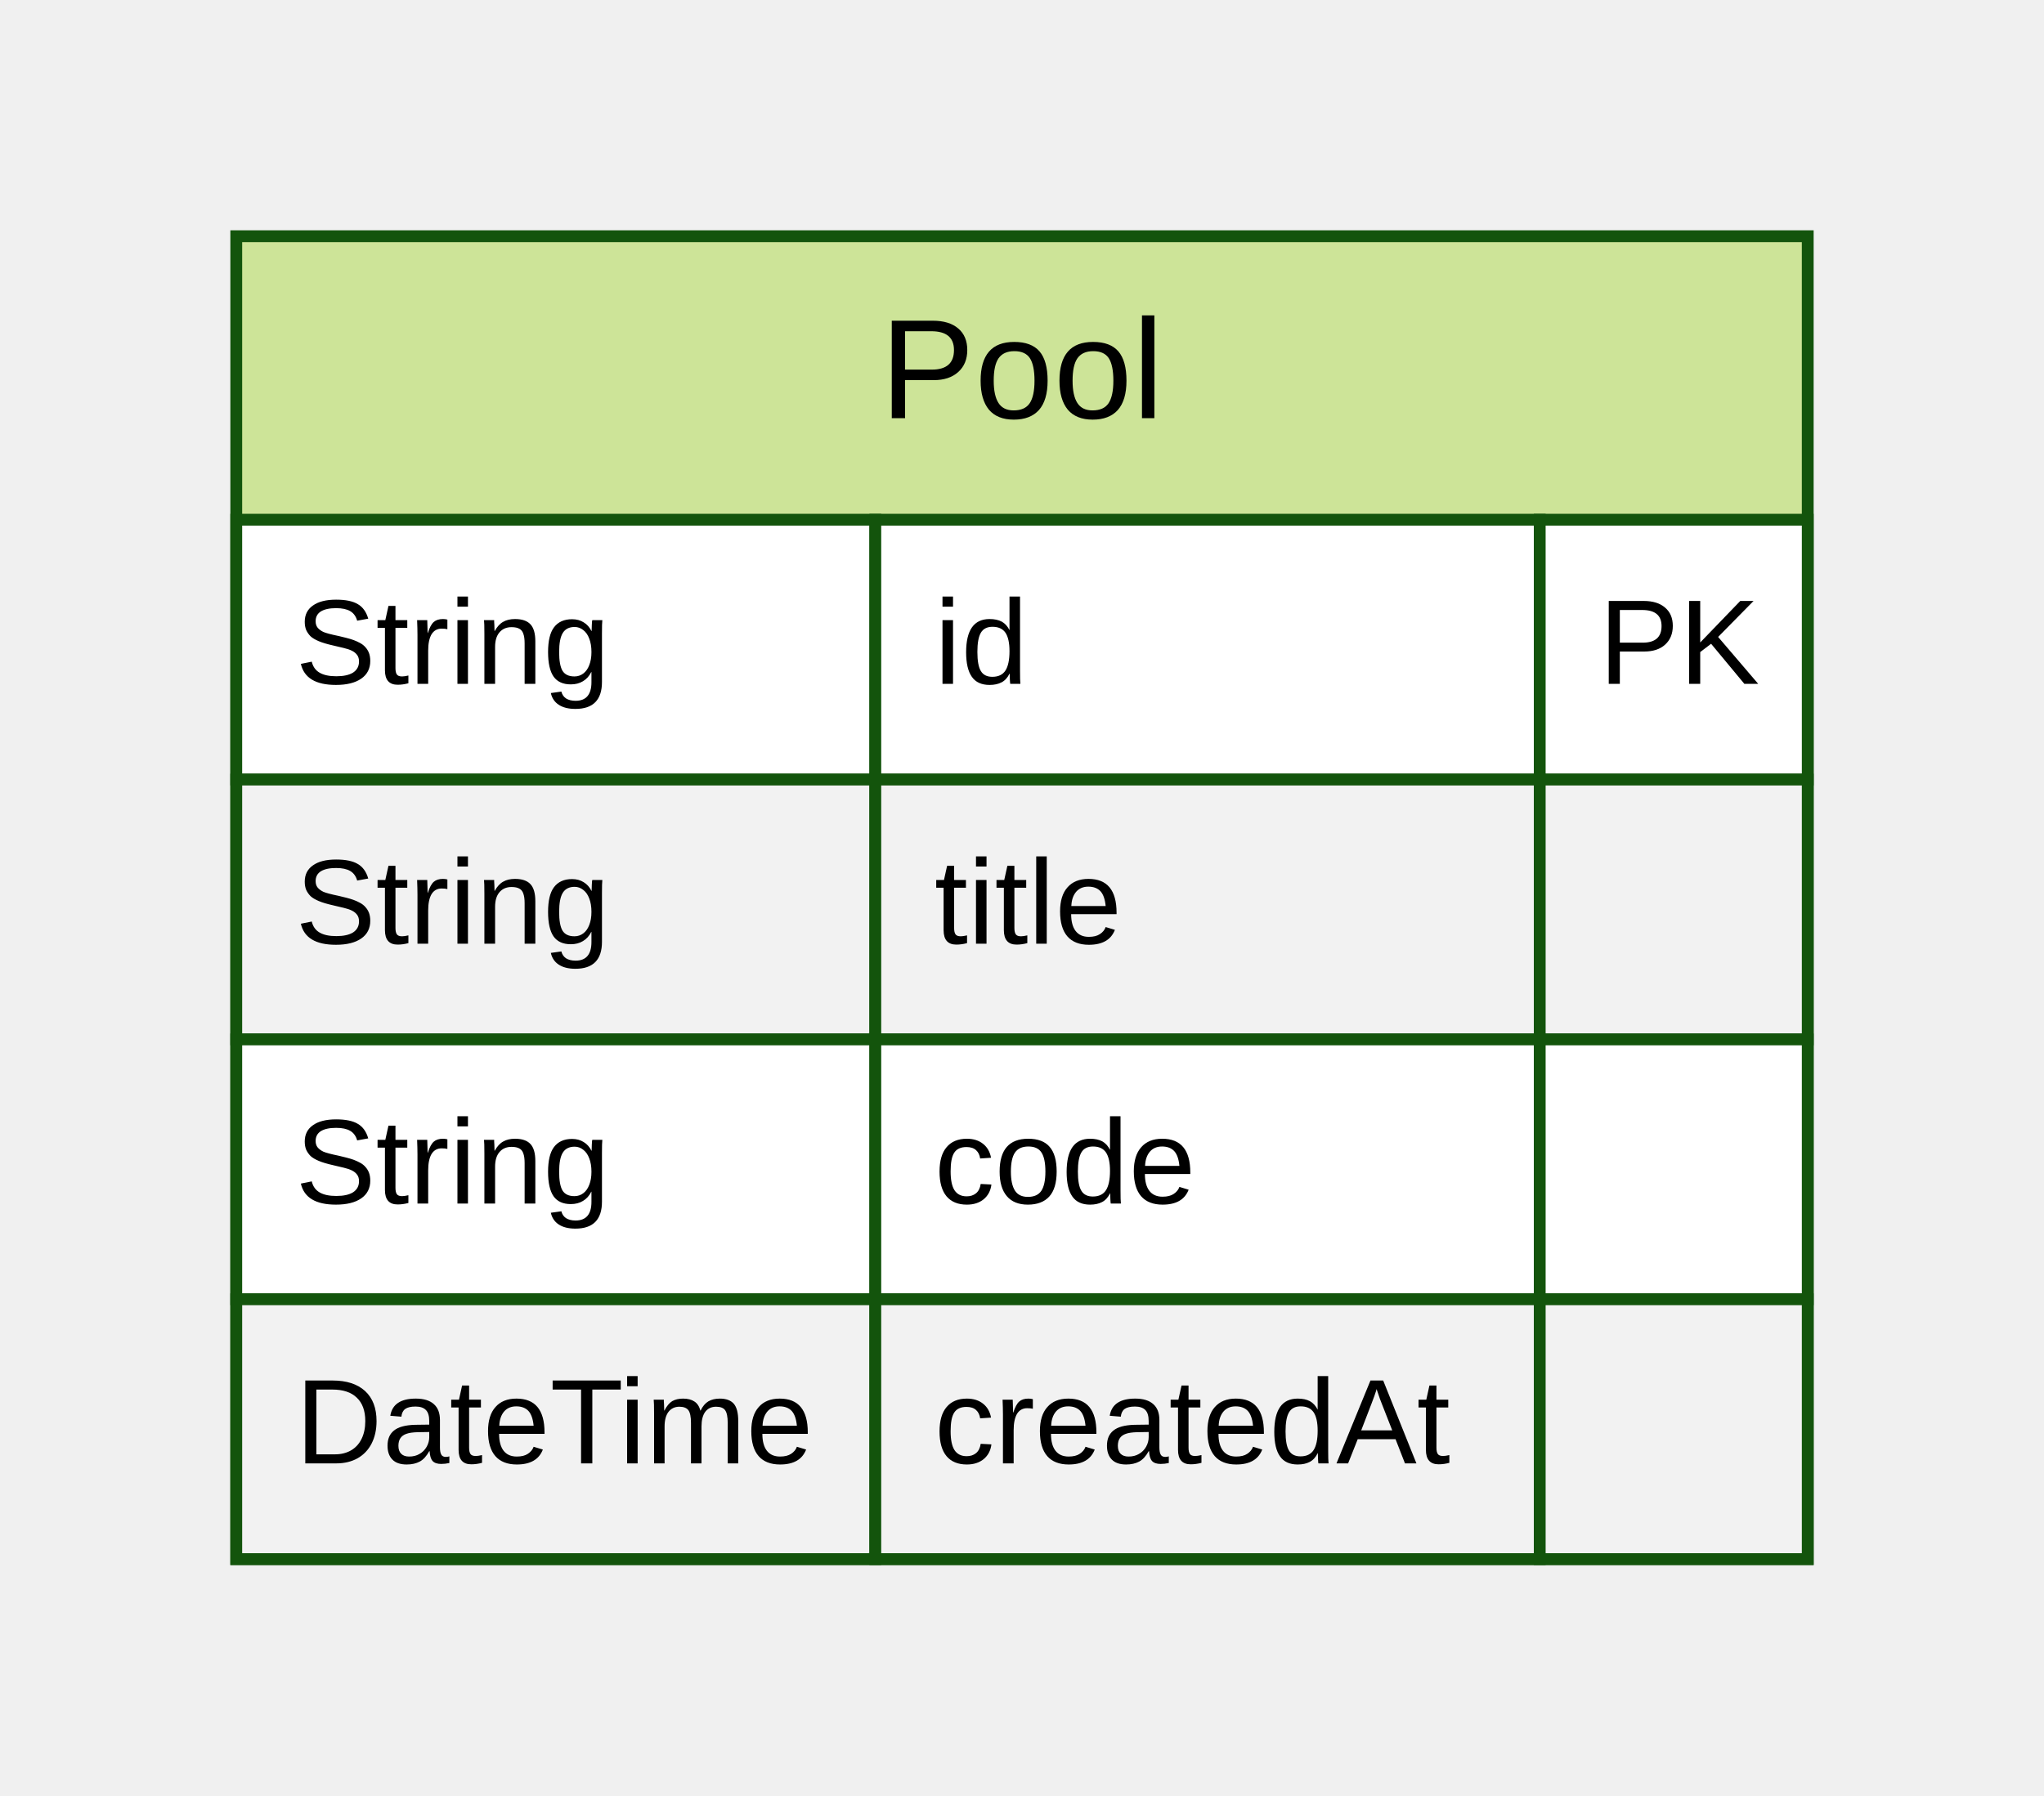
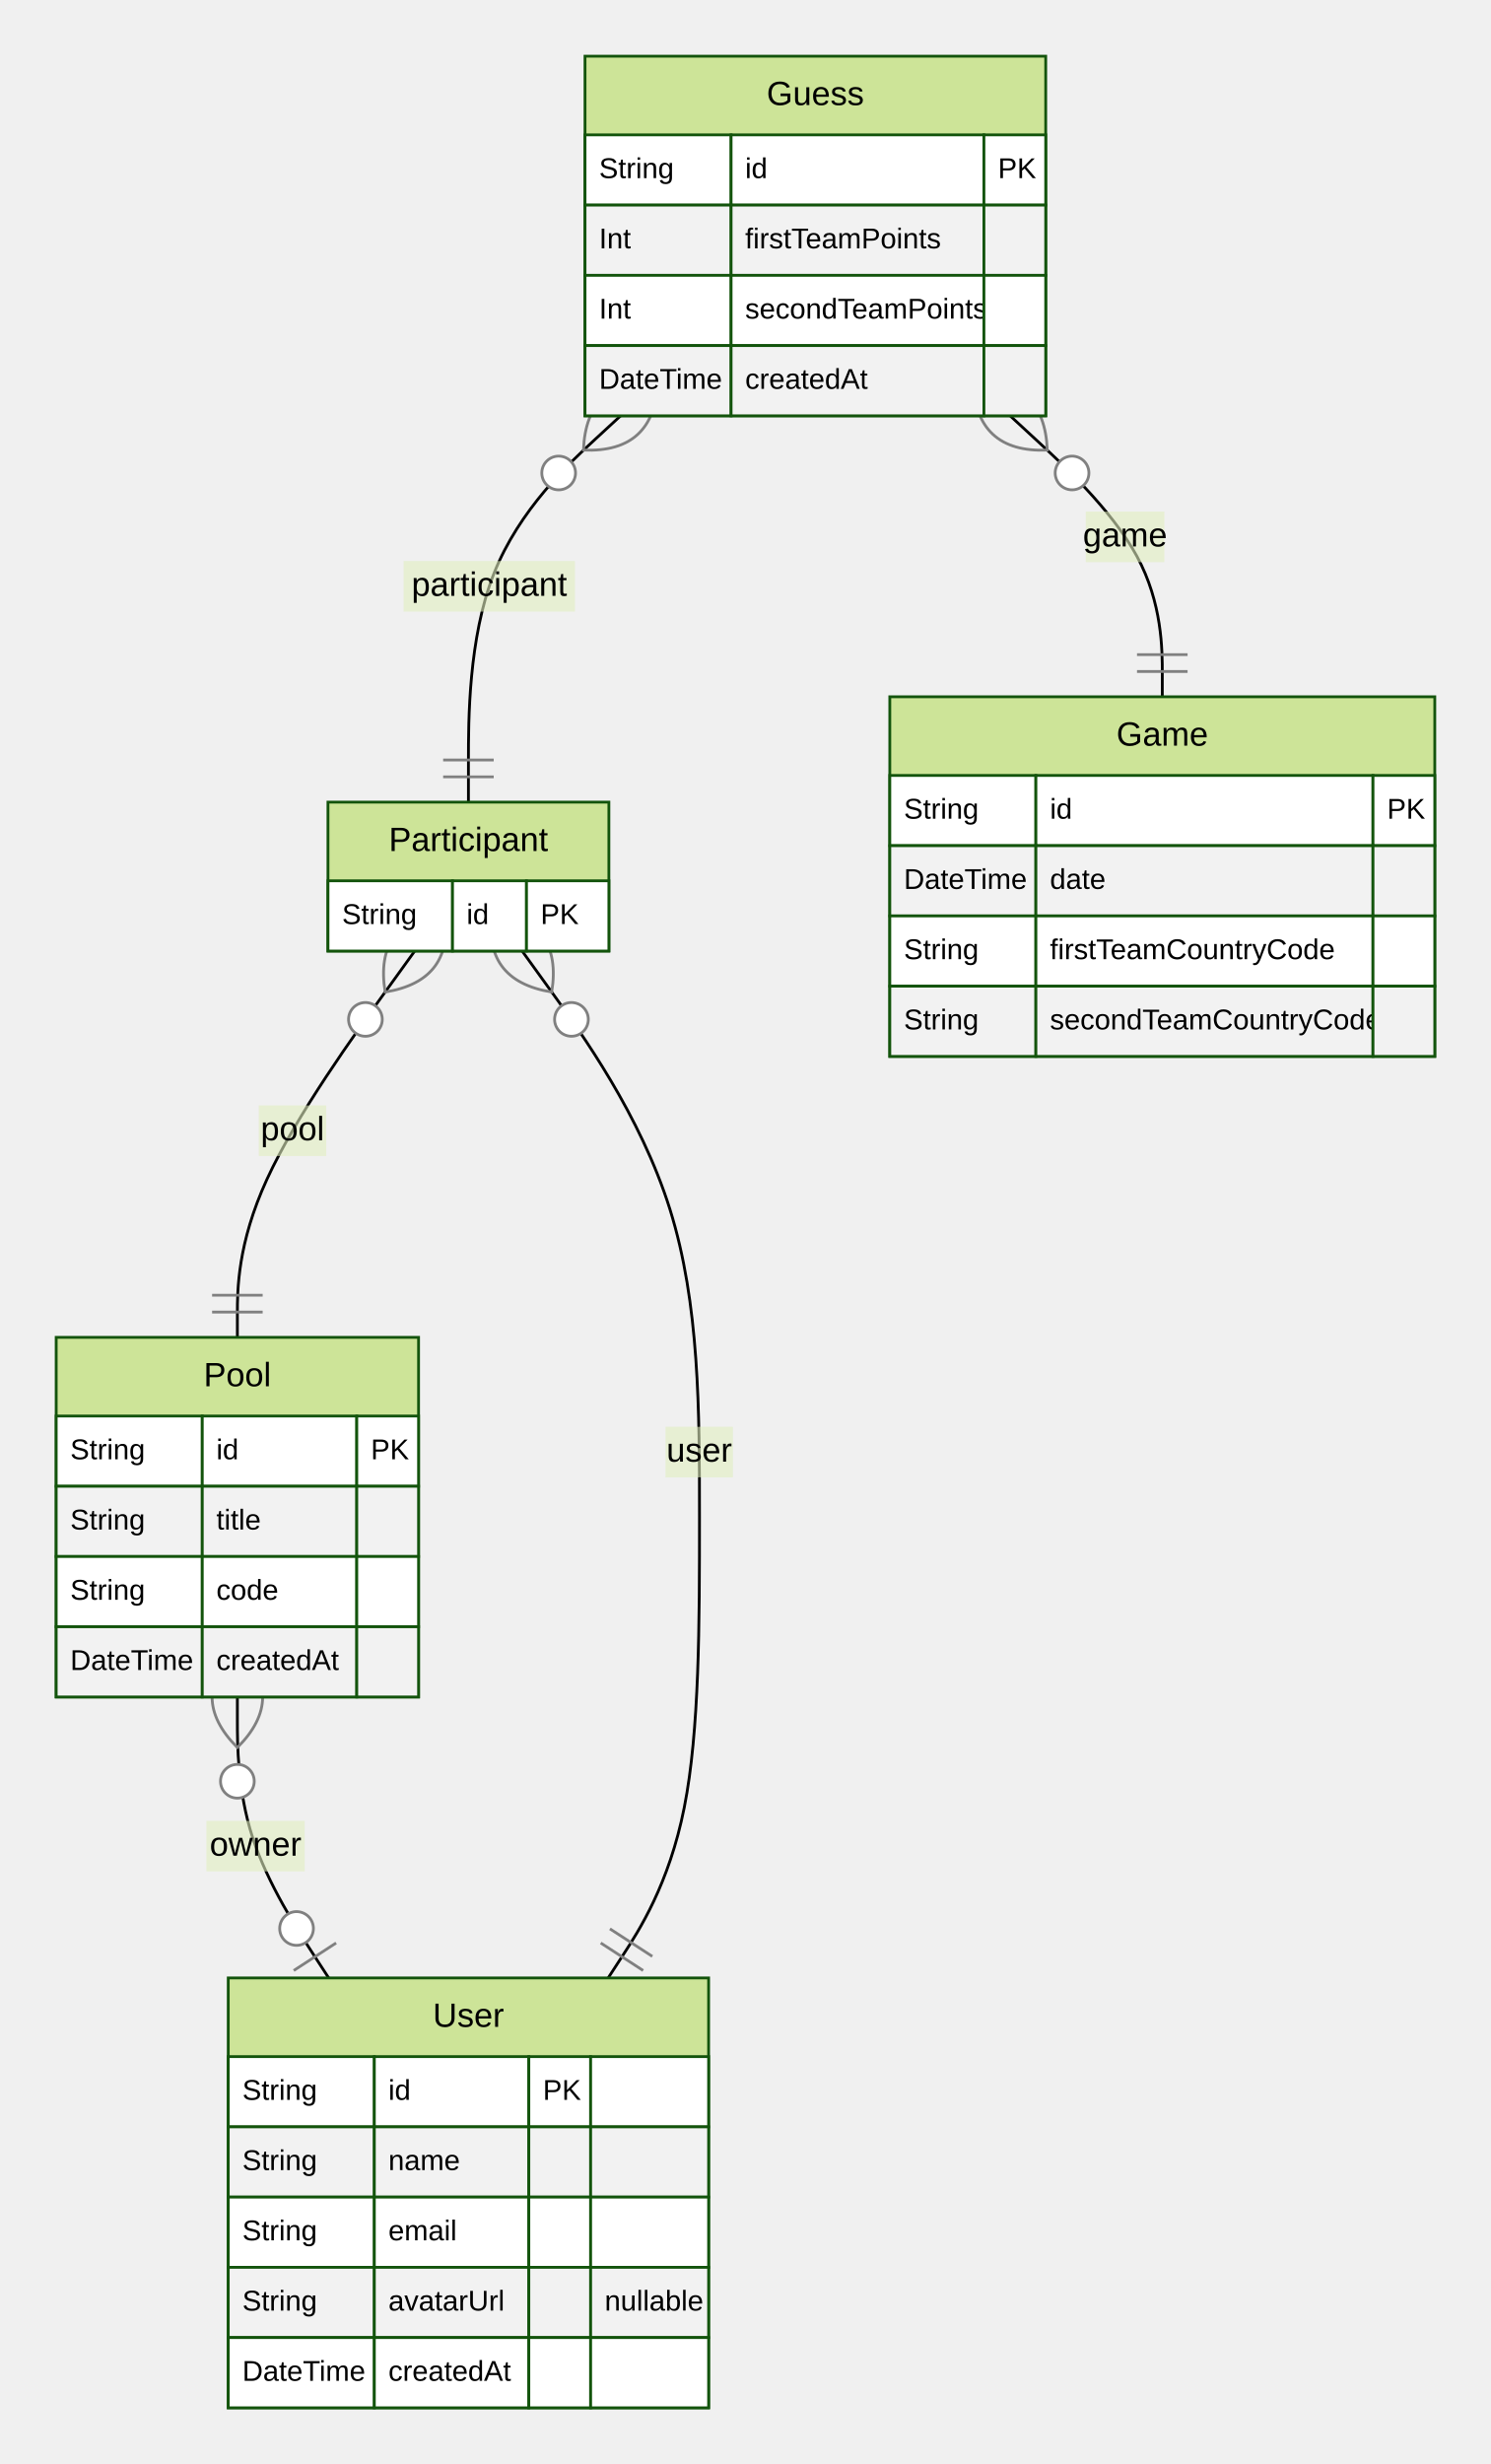
- <svg xmlns="http://www.w3.org/2000/svg" aria-labelledby="chart-title-mermaid-0 chart-desc-mermaid-0" role="img" viewBox="0 0 173.026 152" style="max-width: 173.026px; background-color: white;" width="100%" id="mermaid-0">
+ <svg xmlns="http://www.w3.org/2000/svg" aria-labelledby="chart-title-mermaid-0 chart-desc-mermaid-0" role="img" viewBox="0 0 530.75 877" style="max-width: 530.75px; background-color: white;" width="100%" id="mermaid-0">
  <style>#mermaid-0 {font-family:"trebuchet ms",verdana,arial,sans-serif;font-size:16px;fill:#000000;}#mermaid-0 .error-icon{fill:#552222;}#mermaid-0 .error-text{fill:#552222;stroke:#552222;}#mermaid-0 .edge-thickness-normal{stroke-width:2px;}#mermaid-0 .edge-thickness-thick{stroke-width:3.5px;}#mermaid-0 .edge-pattern-solid{stroke-dasharray:0;}#mermaid-0 .edge-pattern-dashed{stroke-dasharray:3;}#mermaid-0 .edge-pattern-dotted{stroke-dasharray:2;}#mermaid-0 .marker{fill:#000000;stroke:#000000;}#mermaid-0 .marker.cross{stroke:#000000;}#mermaid-0 svg{font-family:"trebuchet ms",verdana,arial,sans-serif;font-size:16px;}#mermaid-0 .entityBox{fill:#cde498;stroke:#13540c;}#mermaid-0 .attributeBoxOdd{fill:#ffffff;stroke:#13540c;}#mermaid-0 .attributeBoxEven{fill:#f2f2f2;stroke:#13540c;}#mermaid-0 .relationshipLabelBox{fill:hsl(78.158, 58.462%, 84.51%);opacity:0.7;background-color:hsl(78.158, 58.462%, 84.51%);}#mermaid-0 .relationshipLabelBox rect{opacity:0.5;}#mermaid-0 .relationshipLine{stroke:#000000;}#mermaid-0 :root{--mermaid-font-family:"trebuchet ms",verdana,arial,sans-serif;}</style>
  <g />
  <defs>
    <marker orient="auto" markerHeight="18" markerWidth="18" refY="9" refX="0" id="ONLY_ONE_START">
      <path d="M9,0 L9,18 M15,0 L15,18" fill="none" stroke="gray" />
    </marker>
  </defs>
  <defs>
    <marker orient="auto" markerHeight="18" markerWidth="18" refY="9" refX="18" id="ONLY_ONE_END">
      <path d="M3,0 L3,18 M9,0 L9,18" fill="none" stroke="gray" />
    </marker>
  </defs>
  <defs>
    <marker orient="auto" markerHeight="18" markerWidth="30" refY="9" refX="0" id="ZERO_OR_ONE_START">
      <circle r="6" cy="9" cx="21" fill="white" stroke="gray" />
      <path d="M9,0 L9,18" fill="none" stroke="gray" />
    </marker>
  </defs>
  <defs>
    <marker orient="auto" markerHeight="18" markerWidth="30" refY="9" refX="30" id="ZERO_OR_ONE_END">
      <circle r="6" cy="9" cx="9" fill="white" stroke="gray" />
      <path d="M21,0 L21,18" fill="none" stroke="gray" />
    </marker>
  </defs>
  <defs>
    <marker orient="auto" markerHeight="36" markerWidth="45" refY="18" refX="18" id="ONE_OR_MORE_START">
      <path d="M0,18 Q 18,0 36,18 Q 18,36 0,18 M42,9 L42,27" fill="none" stroke="gray" />
    </marker>
  </defs>
  <defs>
    <marker orient="auto" markerHeight="36" markerWidth="45" refY="18" refX="27" id="ONE_OR_MORE_END">
      <path d="M3,9 L3,27 M9,18 Q27,0 45,18 Q27,36 9,18" fill="none" stroke="gray" />
    </marker>
  </defs>
  <defs>
    <marker orient="auto" markerHeight="36" markerWidth="57" refY="18" refX="18" id="ZERO_OR_MORE_START">
      <circle r="6" cy="18" cx="48" fill="white" stroke="gray" />
      <path d="M0,18 Q18,0 36,18 Q18,36 0,18" fill="none" stroke="gray" />
    </marker>
  </defs>
  <defs>
    <marker orient="auto" markerHeight="36" markerWidth="57" refY="18" refX="39" id="ZERO_OR_MORE_END">
      <circle r="6" cy="18" cx="9" fill="white" stroke="gray" />
      <path d="M21,18 Q39,0 57,18 Q39,36 21,18" fill="none" stroke="gray" />
    </marker>
  </defs>
-   <g transform="translate(20,20 )" id="Pool">
-     <rect height="112" width="133.026" y="0" x="0" stroke="gray" fill-opacity="100%" fill="honeydew" class="er entityBox" />
-     <text transform="translate(66.51321,12)" style="font-family: &quot;trebuchet ms&quot;, verdana, arial, sans-serif;; font-size: 12px" text-anchor="middle" dominant-baseline="middle" y="0" x="0" id="entity-Pool" class="er entityLabel">Pool</text>
-     <rect height="22" width="54.096" y="24" x="0" stroke="gray" fill-opacity="100%" fill="honeydew" class="er attributeBoxOdd" />
-     <text transform="translate(5,35)" style="font-family: &quot;trebuchet ms&quot;, verdana, arial, sans-serif;; font-size: 10.2px" text-anchor="left" dominant-baseline="middle" y="0" x="0" id="entity-Pool-attr-1-type" class="er entityLabel">String</text>
-     <rect height="22" width="56.243" y="24" x="54.096" stroke="gray" fill-opacity="100%" fill="honeydew" class="er attributeBoxOdd" />
-     <text transform="translate(59.09555,35)" style="font-family: &quot;trebuchet ms&quot;, verdana, arial, sans-serif;; font-size: 10.2px" text-anchor="left" dominant-baseline="middle" y="0" x="0" id="entity-Pool-attr-1-name" class="er entityLabel">id</text>
-     <rect height="22" width="22.688" y="24" x="110.339" stroke="gray" fill-opacity="100%" fill="honeydew" class="er attributeBoxOdd" />
-     <text transform="translate(115.3387,35)" style="font-family: &quot;trebuchet ms&quot;, verdana, arial, sans-serif;; font-size: 10.2px" text-anchor="left" dominant-baseline="middle" y="0" x="0" id="entity-Pool-attr-1-key" class="er entityLabel">PK</text>
-     <rect height="22" width="54.096" y="46" x="0" stroke="gray" fill-opacity="100%" fill="honeydew" class="er attributeBoxEven" />
-     <text transform="translate(5,57)" style="font-family: &quot;trebuchet ms&quot;, verdana, arial, sans-serif;; font-size: 10.2px" text-anchor="left" dominant-baseline="middle" y="0" x="0" id="entity-Pool-attr-2-type" class="er entityLabel">String</text>
-     <rect height="22" width="56.243" y="46" x="54.096" stroke="gray" fill-opacity="100%" fill="honeydew" class="er attributeBoxEven" />
-     <text transform="translate(59.09555,57)" style="font-family: &quot;trebuchet ms&quot;, verdana, arial, sans-serif;; font-size: 10.2px" text-anchor="left" dominant-baseline="middle" y="0" x="0" id="entity-Pool-attr-2-name" class="er entityLabel">title</text>
-     <rect height="22" width="22.688" y="46" x="110.339" stroke="gray" fill-opacity="100%" fill="honeydew" class="er attributeBoxEven" />
-     <text transform="translate(115.3387,57)" style="font-family: &quot;trebuchet ms&quot;, verdana, arial, sans-serif;; font-size: 10.2px" text-anchor="left" dominant-baseline="middle" y="0" x="0" id="entity-Pool-attr-2-key" class="er entityLabel" />
-     <rect height="22" width="54.096" y="68" x="0" stroke="gray" fill-opacity="100%" fill="honeydew" class="er attributeBoxOdd" />
-     <text transform="translate(5,79)" style="font-family: &quot;trebuchet ms&quot;, verdana, arial, sans-serif;; font-size: 10.2px" text-anchor="left" dominant-baseline="middle" y="0" x="0" id="entity-Pool-attr-3-type" class="er entityLabel">String</text>
-     <rect height="22" width="56.243" y="68" x="54.096" stroke="gray" fill-opacity="100%" fill="honeydew" class="er attributeBoxOdd" />
-     <text transform="translate(59.09555,79)" style="font-family: &quot;trebuchet ms&quot;, verdana, arial, sans-serif;; font-size: 10.2px" text-anchor="left" dominant-baseline="middle" y="0" x="0" id="entity-Pool-attr-3-name" class="er entityLabel">code</text>
-     <rect height="22" width="22.688" y="68" x="110.339" stroke="gray" fill-opacity="100%" fill="honeydew" class="er attributeBoxOdd" />
-     <text transform="translate(115.3387,79)" style="font-family: &quot;trebuchet ms&quot;, verdana, arial, sans-serif;; font-size: 10.2px" text-anchor="left" dominant-baseline="middle" y="0" x="0" id="entity-Pool-attr-3-key" class="er entityLabel" />
-     <rect height="22" width="54.096" y="90" x="0" stroke="gray" fill-opacity="100%" fill="honeydew" class="er attributeBoxEven" />
-     <text transform="translate(5,101)" style="font-family: &quot;trebuchet ms&quot;, verdana, arial, sans-serif;; font-size: 10.2px" text-anchor="left" dominant-baseline="middle" y="0" x="0" id="entity-Pool-attr-4-type" class="er entityLabel">DateTime</text>
-     <rect height="22" width="56.243" y="90" x="54.096" stroke="gray" fill-opacity="100%" fill="honeydew" class="er attributeBoxEven" />
-     <text transform="translate(59.09555,101)" style="font-family: &quot;trebuchet ms&quot;, verdana, arial, sans-serif;; font-size: 10.2px" text-anchor="left" dominant-baseline="middle" y="0" x="0" id="entity-Pool-attr-4-name" class="er entityLabel">createdAt</text>
-     <rect height="22" width="22.688" y="90" x="110.339" stroke="gray" fill-opacity="100%" fill="honeydew" class="er attributeBoxEven" />
-     <text transform="translate(115.3387,101)" style="font-family: &quot;trebuchet ms&quot;, verdana, arial, sans-serif;; font-size: 10.2px" text-anchor="left" dominant-baseline="middle" y="0" x="0" id="entity-Pool-attr-4-key" class="er entityLabel" />
-   </g>
+   <path marker-start="url(#ZERO_OR_MORE_START)" marker-end="url(#ZERO_OR_ONE_END)" fill="none" stroke="gray" d="M84.5,604L84.5,612.333C84.5,620.667,84.5,637.333,89.918,654C95.337,670.667,106.173,687.333,111.592,695.667L117.01,704" class="er relationshipLine" />
+   <path marker-start="url(#ZERO_OR_MORE_START)" marker-end="url(#ONLY_ONE_END)" fill="none" stroke="gray" d="M185.87,338.5L196.391,353.083C206.913,367.667,227.957,396.833,238.478,430.417C249,464,249,502,249,540C249,578,249,616,243.582,643.333C238.163,670.667,227.327,687.333,221.908,695.667L216.49,704" class="er relationshipLine" />
+   <path marker-start="url(#ZERO_OR_MORE_START)" marker-end="url(#ONLY_ONE_END)" fill="none" stroke="gray" d="M147.63,338.5L137.109,353.083C126.587,367.667,105.543,396.833,95.022,419.75C84.5,442.667,84.5,459.333,84.5,467.667L84.5,476" class="er relationshipLine" />
+   <path marker-start="url(#ZERO_OR_MORE_START)" marker-end="url(#ONLY_ONE_END)" fill="none" stroke="gray" d="M220.917,148L211.889,156.333C202.861,164.667,184.806,181.333,175.778,204.25C166.75,227.167,166.75,256.333,166.75,270.917L166.75,285.5" class="er relationshipLine" />
+   <path marker-start="url(#ZERO_OR_MORE_START)" marker-end="url(#ONLY_ONE_END)" fill="none" stroke="gray" d="M359.583,148L368.611,156.333C377.639,164.667,395.694,181.333,404.722,198C413.75,214.667,413.75,231.333,413.75,239.667L413.75,248" class="er relationshipLine" />
+   <g transform="translate(20,476 )" id="Pool">
+     <rect height="128" width="129" y="0" x="0" stroke="gray" fill-opacity="100%" fill="honeydew" class="er entityBox" />
+     <text transform="translate(64.5,14)" style="font-family: &quot;trebuchet ms&quot;, verdana, arial, sans-serif;; font-size: 12px" text-anchor="middle" dominant-baseline="middle" y="0" x="0" id="entity-Pool" class="er entityLabel">Pool</text>
+     <rect height="25" width="52" y="28" x="0" stroke="gray" fill-opacity="100%" fill="honeydew" class="er attributeBoxOdd" />
+     <text transform="translate(5,40.5)" style="font-family: &quot;trebuchet ms&quot;, verdana, arial, sans-serif;; font-size: 10.2px" text-anchor="left" dominant-baseline="middle" y="0" x="0" id="entity-Pool-attr-1-type" class="er entityLabel">String</text>
+     <rect height="25" width="55" y="28" x="52" stroke="gray" fill-opacity="100%" fill="honeydew" class="er attributeBoxOdd" />
+     <text transform="translate(57,40.5)" style="font-family: &quot;trebuchet ms&quot;, verdana, arial, sans-serif;; font-size: 10.2px" text-anchor="left" dominant-baseline="middle" y="0" x="0" id="entity-Pool-attr-1-name" class="er entityLabel">id</text>
+     <rect height="25" width="22" y="28" x="107" stroke="gray" fill-opacity="100%" fill="honeydew" class="er attributeBoxOdd" />
+     <text transform="translate(112,40.5)" style="font-family: &quot;trebuchet ms&quot;, verdana, arial, sans-serif;; font-size: 10.2px" text-anchor="left" dominant-baseline="middle" y="0" x="0" id="entity-Pool-attr-1-key" class="er entityLabel">PK</text>
+     <rect height="25" width="52" y="53" x="0" stroke="gray" fill-opacity="100%" fill="honeydew" class="er attributeBoxEven" />
+     <text transform="translate(5,65.5)" style="font-family: &quot;trebuchet ms&quot;, verdana, arial, sans-serif;; font-size: 10.2px" text-anchor="left" dominant-baseline="middle" y="0" x="0" id="entity-Pool-attr-2-type" class="er entityLabel">String</text>
+     <rect height="25" width="55" y="53" x="52" stroke="gray" fill-opacity="100%" fill="honeydew" class="er attributeBoxEven" />
+     <text transform="translate(57,65.5)" style="font-family: &quot;trebuchet ms&quot;, verdana, arial, sans-serif;; font-size: 10.2px" text-anchor="left" dominant-baseline="middle" y="0" x="0" id="entity-Pool-attr-2-name" class="er entityLabel">title</text>
+     <rect height="25" width="22" y="53" x="107" stroke="gray" fill-opacity="100%" fill="honeydew" class="er attributeBoxEven" />
+     <text transform="translate(112,65.5)" style="font-family: &quot;trebuchet ms&quot;, verdana, arial, sans-serif;; font-size: 10.2px" text-anchor="left" dominant-baseline="middle" y="0" x="0" id="entity-Pool-attr-2-key" class="er entityLabel" />
+     <rect height="25" width="52" y="78" x="0" stroke="gray" fill-opacity="100%" fill="honeydew" class="er attributeBoxOdd" />
+     <text transform="translate(5,90.5)" style="font-family: &quot;trebuchet ms&quot;, verdana, arial, sans-serif;; font-size: 10.2px" text-anchor="left" dominant-baseline="middle" y="0" x="0" id="entity-Pool-attr-3-type" class="er entityLabel">String</text>
+     <rect height="25" width="55" y="78" x="52" stroke="gray" fill-opacity="100%" fill="honeydew" class="er attributeBoxOdd" />
+     <text transform="translate(57,90.5)" style="font-family: &quot;trebuchet ms&quot;, verdana, arial, sans-serif;; font-size: 10.2px" text-anchor="left" dominant-baseline="middle" y="0" x="0" id="entity-Pool-attr-3-name" class="er entityLabel">code</text>
+     <rect height="25" width="22" y="78" x="107" stroke="gray" fill-opacity="100%" fill="honeydew" class="er attributeBoxOdd" />
+     <text transform="translate(112,90.5)" style="font-family: &quot;trebuchet ms&quot;, verdana, arial, sans-serif;; font-size: 10.2px" text-anchor="left" dominant-baseline="middle" y="0" x="0" id="entity-Pool-attr-3-key" class="er entityLabel" />
+     <rect height="25" width="52" y="103" x="0" stroke="gray" fill-opacity="100%" fill="honeydew" class="er attributeBoxEven" />
+     <text transform="translate(5,115.5)" style="font-family: &quot;trebuchet ms&quot;, verdana, arial, sans-serif;; font-size: 10.2px" text-anchor="left" dominant-baseline="middle" y="0" x="0" id="entity-Pool-attr-4-type" class="er entityLabel">DateTime</text>
+     <rect height="25" width="55" y="103" x="52" stroke="gray" fill-opacity="100%" fill="honeydew" class="er attributeBoxEven" />
+     <text transform="translate(57,115.5)" style="font-family: &quot;trebuchet ms&quot;, verdana, arial, sans-serif;; font-size: 10.2px" text-anchor="left" dominant-baseline="middle" y="0" x="0" id="entity-Pool-attr-4-name" class="er entityLabel">createdAt</text>
+     <rect height="25" width="22" y="103" x="107" stroke="gray" fill-opacity="100%" fill="honeydew" class="er attributeBoxEven" />
+     <text transform="translate(112,115.5)" style="font-family: &quot;trebuchet ms&quot;, verdana, arial, sans-serif;; font-size: 10.2px" text-anchor="left" dominant-baseline="middle" y="0" x="0" id="entity-Pool-attr-4-key" class="er entityLabel" />
+   </g>
+   <g transform="translate(116.75,285.5 )" id="Participant">
+     <rect height="53" width="100" y="0" x="0" stroke="gray" fill-opacity="100%" fill="honeydew" class="er entityBox" />
+     <text transform="translate(50,14)" style="font-family: &quot;trebuchet ms&quot;, verdana, arial, sans-serif;; font-size: 12px" text-anchor="middle" dominant-baseline="middle" y="0" x="0" id="entity-Participant" class="er entityLabel">Participant</text>
+     <rect height="25" width="44.333" y="28" x="0" stroke="gray" fill-opacity="100%" fill="honeydew" class="er attributeBoxOdd" />
+     <text transform="translate(5,40.5)" style="font-family: &quot;trebuchet ms&quot;, verdana, arial, sans-serif;; font-size: 10.2px" text-anchor="left" dominant-baseline="middle" y="0" x="0" id="entity-Participant-attr-1-type" class="er entityLabel">String</text>
+     <rect height="25" width="26.333" y="28" x="44.333" stroke="gray" fill-opacity="100%" fill="honeydew" class="er attributeBoxOdd" />
+     <text transform="translate(49.33333,40.5)" style="font-family: &quot;trebuchet ms&quot;, verdana, arial, sans-serif;; font-size: 10.2px" text-anchor="left" dominant-baseline="middle" y="0" x="0" id="entity-Participant-attr-1-name" class="er entityLabel">id</text>
+     <rect height="25" width="29.333" y="28" x="70.667" stroke="gray" fill-opacity="100%" fill="honeydew" class="er attributeBoxOdd" />
+     <text transform="translate(75.66667,40.5)" style="font-family: &quot;trebuchet ms&quot;, verdana, arial, sans-serif;; font-size: 10.2px" text-anchor="left" dominant-baseline="middle" y="0" x="0" id="entity-Participant-attr-1-key" class="er entityLabel">PK</text>
+   </g>
+   <g transform="translate(81.25,704 )" id="User">
+     <rect height="153" width="171" y="0" x="0" stroke="gray" fill-opacity="100%" fill="honeydew" class="er entityBox" />
+     <text transform="translate(85.5,14)" style="font-family: &quot;trebuchet ms&quot;, verdana, arial, sans-serif;; font-size: 12px" text-anchor="middle" dominant-baseline="middle" y="0" x="0" id="entity-User" class="er entityLabel">User</text>
+     <rect height="25" width="52" y="28" x="0" stroke="gray" fill-opacity="100%" fill="honeydew" class="er attributeBoxOdd" />
+     <text transform="translate(5,40.5)" style="font-family: &quot;trebuchet ms&quot;, verdana, arial, sans-serif;; font-size: 10.2px" text-anchor="left" dominant-baseline="middle" y="0" x="0" id="entity-User-attr-1-type" class="er entityLabel">String</text>
+     <rect height="25" width="55" y="28" x="52" stroke="gray" fill-opacity="100%" fill="honeydew" class="er attributeBoxOdd" />
+     <text transform="translate(57,40.5)" style="font-family: &quot;trebuchet ms&quot;, verdana, arial, sans-serif;; font-size: 10.2px" text-anchor="left" dominant-baseline="middle" y="0" x="0" id="entity-User-attr-1-name" class="er entityLabel">id</text>
+     <rect height="25" width="22" y="28" x="107" stroke="gray" fill-opacity="100%" fill="honeydew" class="er attributeBoxOdd" />
+     <text transform="translate(112,40.5)" style="font-family: &quot;trebuchet ms&quot;, verdana, arial, sans-serif;; font-size: 10.2px" text-anchor="left" dominant-baseline="middle" y="0" x="0" id="entity-User-attr-1-key" class="er entityLabel">PK</text>
+     <rect height="25" width="42" y="28" x="129" stroke="gray" fill-opacity="100%" fill="honeydew" class="er attributeBoxOdd" />
+     <text transform="translate(134,40.5)" style="font-family: &quot;trebuchet ms&quot;, verdana, arial, sans-serif;; font-size: 10.2px" text-anchor="left" dominant-baseline="middle" y="0" x="0" id="entity-User-attr-1-comment" class="er entityLabel" />
+     <rect height="25" width="52" y="53" x="0" stroke="gray" fill-opacity="100%" fill="honeydew" class="er attributeBoxEven" />
+     <text transform="translate(5,65.5)" style="font-family: &quot;trebuchet ms&quot;, verdana, arial, sans-serif;; font-size: 10.2px" text-anchor="left" dominant-baseline="middle" y="0" x="0" id="entity-User-attr-2-type" class="er entityLabel">String</text>
+     <rect height="25" width="55" y="53" x="52" stroke="gray" fill-opacity="100%" fill="honeydew" class="er attributeBoxEven" />
+     <text transform="translate(57,65.5)" style="font-family: &quot;trebuchet ms&quot;, verdana, arial, sans-serif;; font-size: 10.2px" text-anchor="left" dominant-baseline="middle" y="0" x="0" id="entity-User-attr-2-name" class="er entityLabel">name</text>
+     <rect height="25" width="22" y="53" x="107" stroke="gray" fill-opacity="100%" fill="honeydew" class="er attributeBoxEven" />
+     <text transform="translate(112,65.5)" style="font-family: &quot;trebuchet ms&quot;, verdana, arial, sans-serif;; font-size: 10.2px" text-anchor="left" dominant-baseline="middle" y="0" x="0" id="entity-User-attr-2-key" class="er entityLabel" />
+     <rect height="25" width="42" y="53" x="129" stroke="gray" fill-opacity="100%" fill="honeydew" class="er attributeBoxEven" />
+     <text transform="translate(134,65.5)" style="font-family: &quot;trebuchet ms&quot;, verdana, arial, sans-serif;; font-size: 10.2px" text-anchor="left" dominant-baseline="middle" y="0" x="0" id="entity-User-attr-2-comment" class="er entityLabel" />
+     <rect height="25" width="52" y="78" x="0" stroke="gray" fill-opacity="100%" fill="honeydew" class="er attributeBoxOdd" />
+     <text transform="translate(5,90.5)" style="font-family: &quot;trebuchet ms&quot;, verdana, arial, sans-serif;; font-size: 10.2px" text-anchor="left" dominant-baseline="middle" y="0" x="0" id="entity-User-attr-3-type" class="er entityLabel">String</text>
+     <rect height="25" width="55" y="78" x="52" stroke="gray" fill-opacity="100%" fill="honeydew" class="er attributeBoxOdd" />
+     <text transform="translate(57,90.5)" style="font-family: &quot;trebuchet ms&quot;, verdana, arial, sans-serif;; font-size: 10.2px" text-anchor="left" dominant-baseline="middle" y="0" x="0" id="entity-User-attr-3-name" class="er entityLabel">email</text>
+     <rect height="25" width="22" y="78" x="107" stroke="gray" fill-opacity="100%" fill="honeydew" class="er attributeBoxOdd" />
+     <text transform="translate(112,90.5)" style="font-family: &quot;trebuchet ms&quot;, verdana, arial, sans-serif;; font-size: 10.2px" text-anchor="left" dominant-baseline="middle" y="0" x="0" id="entity-User-attr-3-key" class="er entityLabel" />
+     <rect height="25" width="42" y="78" x="129" stroke="gray" fill-opacity="100%" fill="honeydew" class="er attributeBoxOdd" />
+     <text transform="translate(134,90.5)" style="font-family: &quot;trebuchet ms&quot;, verdana, arial, sans-serif;; font-size: 10.2px" text-anchor="left" dominant-baseline="middle" y="0" x="0" id="entity-User-attr-3-comment" class="er entityLabel" />
+     <rect height="25" width="52" y="103" x="0" stroke="gray" fill-opacity="100%" fill="honeydew" class="er attributeBoxEven" />
+     <text transform="translate(5,115.5)" style="font-family: &quot;trebuchet ms&quot;, verdana, arial, sans-serif;; font-size: 10.2px" text-anchor="left" dominant-baseline="middle" y="0" x="0" id="entity-User-attr-4-type" class="er entityLabel">String</text>
+     <rect height="25" width="55" y="103" x="52" stroke="gray" fill-opacity="100%" fill="honeydew" class="er attributeBoxEven" />
+     <text transform="translate(57,115.5)" style="font-family: &quot;trebuchet ms&quot;, verdana, arial, sans-serif;; font-size: 10.2px" text-anchor="left" dominant-baseline="middle" y="0" x="0" id="entity-User-attr-4-name" class="er entityLabel">avatarUrl</text>
+     <rect height="25" width="22" y="103" x="107" stroke="gray" fill-opacity="100%" fill="honeydew" class="er attributeBoxEven" />
+     <text transform="translate(112,115.5)" style="font-family: &quot;trebuchet ms&quot;, verdana, arial, sans-serif;; font-size: 10.2px" text-anchor="left" dominant-baseline="middle" y="0" x="0" id="entity-User-attr-4-key" class="er entityLabel" />
+     <rect height="25" width="42" y="103" x="129" stroke="gray" fill-opacity="100%" fill="honeydew" class="er attributeBoxEven" />
+     <text transform="translate(134,115.5)" style="font-family: &quot;trebuchet ms&quot;, verdana, arial, sans-serif;; font-size: 10.2px" text-anchor="left" dominant-baseline="middle" y="0" x="0" id="entity-User-attr-4-comment" class="er entityLabel">nullable</text>
+     <rect height="25" width="52" y="128" x="0" stroke="gray" fill-opacity="100%" fill="honeydew" class="er attributeBoxOdd" />
+     <text transform="translate(5,140.5)" style="font-family: &quot;trebuchet ms&quot;, verdana, arial, sans-serif;; font-size: 10.2px" text-anchor="left" dominant-baseline="middle" y="0" x="0" id="entity-User-attr-5-type" class="er entityLabel">DateTime</text>
+     <rect height="25" width="55" y="128" x="52" stroke="gray" fill-opacity="100%" fill="honeydew" class="er attributeBoxOdd" />
+     <text transform="translate(57,140.5)" style="font-family: &quot;trebuchet ms&quot;, verdana, arial, sans-serif;; font-size: 10.2px" text-anchor="left" dominant-baseline="middle" y="0" x="0" id="entity-User-attr-5-name" class="er entityLabel">createdAt</text>
+     <rect height="25" width="22" y="128" x="107" stroke="gray" fill-opacity="100%" fill="honeydew" class="er attributeBoxOdd" />
+     <text transform="translate(112,140.5)" style="font-family: &quot;trebuchet ms&quot;, verdana, arial, sans-serif;; font-size: 10.2px" text-anchor="left" dominant-baseline="middle" y="0" x="0" id="entity-User-attr-5-key" class="er entityLabel" />
+     <rect height="25" width="42" y="128" x="129" stroke="gray" fill-opacity="100%" fill="honeydew" class="er attributeBoxOdd" />
+     <text transform="translate(134,140.5)" style="font-family: &quot;trebuchet ms&quot;, verdana, arial, sans-serif;; font-size: 10.2px" text-anchor="left" dominant-baseline="middle" y="0" x="0" id="entity-User-attr-5-comment" class="er entityLabel" />
+   </g>
+   <g transform="translate(316.75,248 )" id="Game">
+     <rect height="128" width="194" y="0" x="0" stroke="gray" fill-opacity="100%" fill="honeydew" class="er entityBox" />
+     <text transform="translate(97,14)" style="font-family: &quot;trebuchet ms&quot;, verdana, arial, sans-serif;; font-size: 12px" text-anchor="middle" dominant-baseline="middle" y="0" x="0" id="entity-Game" class="er entityLabel">Game</text>
+     <rect height="25" width="52" y="28" x="0" stroke="gray" fill-opacity="100%" fill="honeydew" class="er attributeBoxOdd" />
+     <text transform="translate(5,40.5)" style="font-family: &quot;trebuchet ms&quot;, verdana, arial, sans-serif;; font-size: 10.2px" text-anchor="left" dominant-baseline="middle" y="0" x="0" id="entity-Game-attr-1-type" class="er entityLabel">String</text>
+     <rect height="25" width="120" y="28" x="52" stroke="gray" fill-opacity="100%" fill="honeydew" class="er attributeBoxOdd" />
+     <text transform="translate(57,40.5)" style="font-family: &quot;trebuchet ms&quot;, verdana, arial, sans-serif;; font-size: 10.2px" text-anchor="left" dominant-baseline="middle" y="0" x="0" id="entity-Game-attr-1-name" class="er entityLabel">id</text>
+     <rect height="25" width="22" y="28" x="172" stroke="gray" fill-opacity="100%" fill="honeydew" class="er attributeBoxOdd" />
+     <text transform="translate(177,40.5)" style="font-family: &quot;trebuchet ms&quot;, verdana, arial, sans-serif;; font-size: 10.2px" text-anchor="left" dominant-baseline="middle" y="0" x="0" id="entity-Game-attr-1-key" class="er entityLabel">PK</text>
+     <rect height="25" width="52" y="53" x="0" stroke="gray" fill-opacity="100%" fill="honeydew" class="er attributeBoxEven" />
+     <text transform="translate(5,65.5)" style="font-family: &quot;trebuchet ms&quot;, verdana, arial, sans-serif;; font-size: 10.2px" text-anchor="left" dominant-baseline="middle" y="0" x="0" id="entity-Game-attr-2-type" class="er entityLabel">DateTime</text>
+     <rect height="25" width="120" y="53" x="52" stroke="gray" fill-opacity="100%" fill="honeydew" class="er attributeBoxEven" />
+     <text transform="translate(57,65.5)" style="font-family: &quot;trebuchet ms&quot;, verdana, arial, sans-serif;; font-size: 10.2px" text-anchor="left" dominant-baseline="middle" y="0" x="0" id="entity-Game-attr-2-name" class="er entityLabel">date</text>
+     <rect height="25" width="22" y="53" x="172" stroke="gray" fill-opacity="100%" fill="honeydew" class="er attributeBoxEven" />
+     <text transform="translate(177,65.5)" style="font-family: &quot;trebuchet ms&quot;, verdana, arial, sans-serif;; font-size: 10.2px" text-anchor="left" dominant-baseline="middle" y="0" x="0" id="entity-Game-attr-2-key" class="er entityLabel" />
+     <rect height="25" width="52" y="78" x="0" stroke="gray" fill-opacity="100%" fill="honeydew" class="er attributeBoxOdd" />
+     <text transform="translate(5,90.5)" style="font-family: &quot;trebuchet ms&quot;, verdana, arial, sans-serif;; font-size: 10.2px" text-anchor="left" dominant-baseline="middle" y="0" x="0" id="entity-Game-attr-3-type" class="er entityLabel">String</text>
+     <rect height="25" width="120" y="78" x="52" stroke="gray" fill-opacity="100%" fill="honeydew" class="er attributeBoxOdd" />
+     <text transform="translate(57,90.5)" style="font-family: &quot;trebuchet ms&quot;, verdana, arial, sans-serif;; font-size: 10.2px" text-anchor="left" dominant-baseline="middle" y="0" x="0" id="entity-Game-attr-3-name" class="er entityLabel">firstTeamCountryCode</text>
+     <rect height="25" width="22" y="78" x="172" stroke="gray" fill-opacity="100%" fill="honeydew" class="er attributeBoxOdd" />
+     <text transform="translate(177,90.5)" style="font-family: &quot;trebuchet ms&quot;, verdana, arial, sans-serif;; font-size: 10.2px" text-anchor="left" dominant-baseline="middle" y="0" x="0" id="entity-Game-attr-3-key" class="er entityLabel" />
+     <rect height="25" width="52" y="103" x="0" stroke="gray" fill-opacity="100%" fill="honeydew" class="er attributeBoxEven" />
+     <text transform="translate(5,115.5)" style="font-family: &quot;trebuchet ms&quot;, verdana, arial, sans-serif;; font-size: 10.2px" text-anchor="left" dominant-baseline="middle" y="0" x="0" id="entity-Game-attr-4-type" class="er entityLabel">String</text>
+     <rect height="25" width="120" y="103" x="52" stroke="gray" fill-opacity="100%" fill="honeydew" class="er attributeBoxEven" />
+     <text transform="translate(57,115.5)" style="font-family: &quot;trebuchet ms&quot;, verdana, arial, sans-serif;; font-size: 10.2px" text-anchor="left" dominant-baseline="middle" y="0" x="0" id="entity-Game-attr-4-name" class="er entityLabel">secondTeamCountryCode</text>
+     <rect height="25" width="22" y="103" x="172" stroke="gray" fill-opacity="100%" fill="honeydew" class="er attributeBoxEven" />
+     <text transform="translate(177,115.5)" style="font-family: &quot;trebuchet ms&quot;, verdana, arial, sans-serif;; font-size: 10.2px" text-anchor="left" dominant-baseline="middle" y="0" x="0" id="entity-Game-attr-4-key" class="er entityLabel" />
+   </g>
+   <g transform="translate(208.25,20 )" id="Guess">
+     <rect height="128" width="164" y="0" x="0" stroke="gray" fill-opacity="100%" fill="honeydew" class="er entityBox" />
+     <text transform="translate(82,14)" style="font-family: &quot;trebuchet ms&quot;, verdana, arial, sans-serif;; font-size: 12px" text-anchor="middle" dominant-baseline="middle" y="0" x="0" id="entity-Guess" class="er entityLabel">Guess</text>
+     <rect height="25" width="52" y="28" x="0" stroke="gray" fill-opacity="100%" fill="honeydew" class="er attributeBoxOdd" />
+     <text transform="translate(5,40.5)" style="font-family: &quot;trebuchet ms&quot;, verdana, arial, sans-serif;; font-size: 10.2px" text-anchor="left" dominant-baseline="middle" y="0" x="0" id="entity-Guess-attr-1-type" class="er entityLabel">String</text>
+     <rect height="25" width="90" y="28" x="52" stroke="gray" fill-opacity="100%" fill="honeydew" class="er attributeBoxOdd" />
+     <text transform="translate(57,40.5)" style="font-family: &quot;trebuchet ms&quot;, verdana, arial, sans-serif;; font-size: 10.2px" text-anchor="left" dominant-baseline="middle" y="0" x="0" id="entity-Guess-attr-1-name" class="er entityLabel">id</text>
+     <rect height="25" width="22" y="28" x="142" stroke="gray" fill-opacity="100%" fill="honeydew" class="er attributeBoxOdd" />
+     <text transform="translate(147,40.5)" style="font-family: &quot;trebuchet ms&quot;, verdana, arial, sans-serif;; font-size: 10.2px" text-anchor="left" dominant-baseline="middle" y="0" x="0" id="entity-Guess-attr-1-key" class="er entityLabel">PK</text>
+     <rect height="25" width="52" y="53" x="0" stroke="gray" fill-opacity="100%" fill="honeydew" class="er attributeBoxEven" />
+     <text transform="translate(5,65.5)" style="font-family: &quot;trebuchet ms&quot;, verdana, arial, sans-serif;; font-size: 10.2px" text-anchor="left" dominant-baseline="middle" y="0" x="0" id="entity-Guess-attr-2-type" class="er entityLabel">Int</text>
+     <rect height="25" width="90" y="53" x="52" stroke="gray" fill-opacity="100%" fill="honeydew" class="er attributeBoxEven" />
+     <text transform="translate(57,65.5)" style="font-family: &quot;trebuchet ms&quot;, verdana, arial, sans-serif;; font-size: 10.2px" text-anchor="left" dominant-baseline="middle" y="0" x="0" id="entity-Guess-attr-2-name" class="er entityLabel">firstTeamPoints</text>
+     <rect height="25" width="22" y="53" x="142" stroke="gray" fill-opacity="100%" fill="honeydew" class="er attributeBoxEven" />
+     <text transform="translate(147,65.5)" style="font-family: &quot;trebuchet ms&quot;, verdana, arial, sans-serif;; font-size: 10.2px" text-anchor="left" dominant-baseline="middle" y="0" x="0" id="entity-Guess-attr-2-key" class="er entityLabel" />
+     <rect height="25" width="52" y="78" x="0" stroke="gray" fill-opacity="100%" fill="honeydew" class="er attributeBoxOdd" />
+     <text transform="translate(5,90.5)" style="font-family: &quot;trebuchet ms&quot;, verdana, arial, sans-serif;; font-size: 10.2px" text-anchor="left" dominant-baseline="middle" y="0" x="0" id="entity-Guess-attr-3-type" class="er entityLabel">Int</text>
+     <rect height="25" width="90" y="78" x="52" stroke="gray" fill-opacity="100%" fill="honeydew" class="er attributeBoxOdd" />
+     <text transform="translate(57,90.5)" style="font-family: &quot;trebuchet ms&quot;, verdana, arial, sans-serif;; font-size: 10.2px" text-anchor="left" dominant-baseline="middle" y="0" x="0" id="entity-Guess-attr-3-name" class="er entityLabel">secondTeamPoints</text>
+     <rect height="25" width="22" y="78" x="142" stroke="gray" fill-opacity="100%" fill="honeydew" class="er attributeBoxOdd" />
+     <text transform="translate(147,90.5)" style="font-family: &quot;trebuchet ms&quot;, verdana, arial, sans-serif;; font-size: 10.2px" text-anchor="left" dominant-baseline="middle" y="0" x="0" id="entity-Guess-attr-3-key" class="er entityLabel" />
+     <rect height="25" width="52" y="103" x="0" stroke="gray" fill-opacity="100%" fill="honeydew" class="er attributeBoxEven" />
+     <text transform="translate(5,115.5)" style="font-family: &quot;trebuchet ms&quot;, verdana, arial, sans-serif;; font-size: 10.2px" text-anchor="left" dominant-baseline="middle" y="0" x="0" id="entity-Guess-attr-4-type" class="er entityLabel">DateTime</text>
+     <rect height="25" width="90" y="103" x="52" stroke="gray" fill-opacity="100%" fill="honeydew" class="er attributeBoxEven" />
+     <text transform="translate(57,115.5)" style="font-family: &quot;trebuchet ms&quot;, verdana, arial, sans-serif;; font-size: 10.2px" text-anchor="left" dominant-baseline="middle" y="0" x="0" id="entity-Guess-attr-4-name" class="er entityLabel">createdAt</text>
+     <rect height="25" width="22" y="103" x="142" stroke="gray" fill-opacity="100%" fill="honeydew" class="er attributeBoxEven" />
+     <text transform="translate(147,115.5)" style="font-family: &quot;trebuchet ms&quot;, verdana, arial, sans-serif;; font-size: 10.2px" text-anchor="left" dominant-baseline="middle" y="0" x="0" id="entity-Guess-attr-4-key" class="er entityLabel" />
+   </g>
+   <rect fill-opacity="85%" fill="white" height="18" width="35" y="648.076" x="73.478" class="er relationshipLabelBox" />
+   <text style="font-family: &quot;trebuchet ms&quot;, verdana, arial, sans-serif;; font-size: 12px" dominant-baseline="middle" text-anchor="middle" y="657.076" x="90.978" id="rel1" class="er relationshipLabel">owner</text>
+   <rect fill-opacity="85%" fill="white" height="18" width="24" y="507.823" x="236.911" class="er relationshipLabelBox" />
+   <text style="font-family: &quot;trebuchet ms&quot;, verdana, arial, sans-serif;; font-size: 12px" dominant-baseline="middle" text-anchor="middle" y="516.823" x="248.911" id="rel2" class="er relationshipLabel">user</text>
+   <rect fill-opacity="85%" fill="white" height="18" width="24" y="393.451" x="92.129" class="er relationshipLabelBox" />
+   <text style="font-family: &quot;trebuchet ms&quot;, verdana, arial, sans-serif;; font-size: 12px" dominant-baseline="middle" text-anchor="middle" y="402.451" x="104.129" id="rel3" class="er relationshipLabel">pool</text>
+   <rect fill-opacity="85%" fill="white" height="18" width="61" y="199.679" x="143.667" class="er relationshipLabelBox" />
+   <text style="font-family: &quot;trebuchet ms&quot;, verdana, arial, sans-serif;; font-size: 12px" dominant-baseline="middle" text-anchor="middle" y="208.679" x="174.167" id="rel4" class="er relationshipLabel">participant</text>
+   <rect fill-opacity="85%" fill="white" height="18" width="28" y="182.089" x="386.494" class="er relationshipLabelBox" />
+   <text style="font-family: &quot;trebuchet ms&quot;, verdana, arial, sans-serif;; font-size: 12px" dominant-baseline="middle" text-anchor="middle" y="191.089" x="400.494" id="rel5" class="er relationshipLabel">game</text>
</svg>
